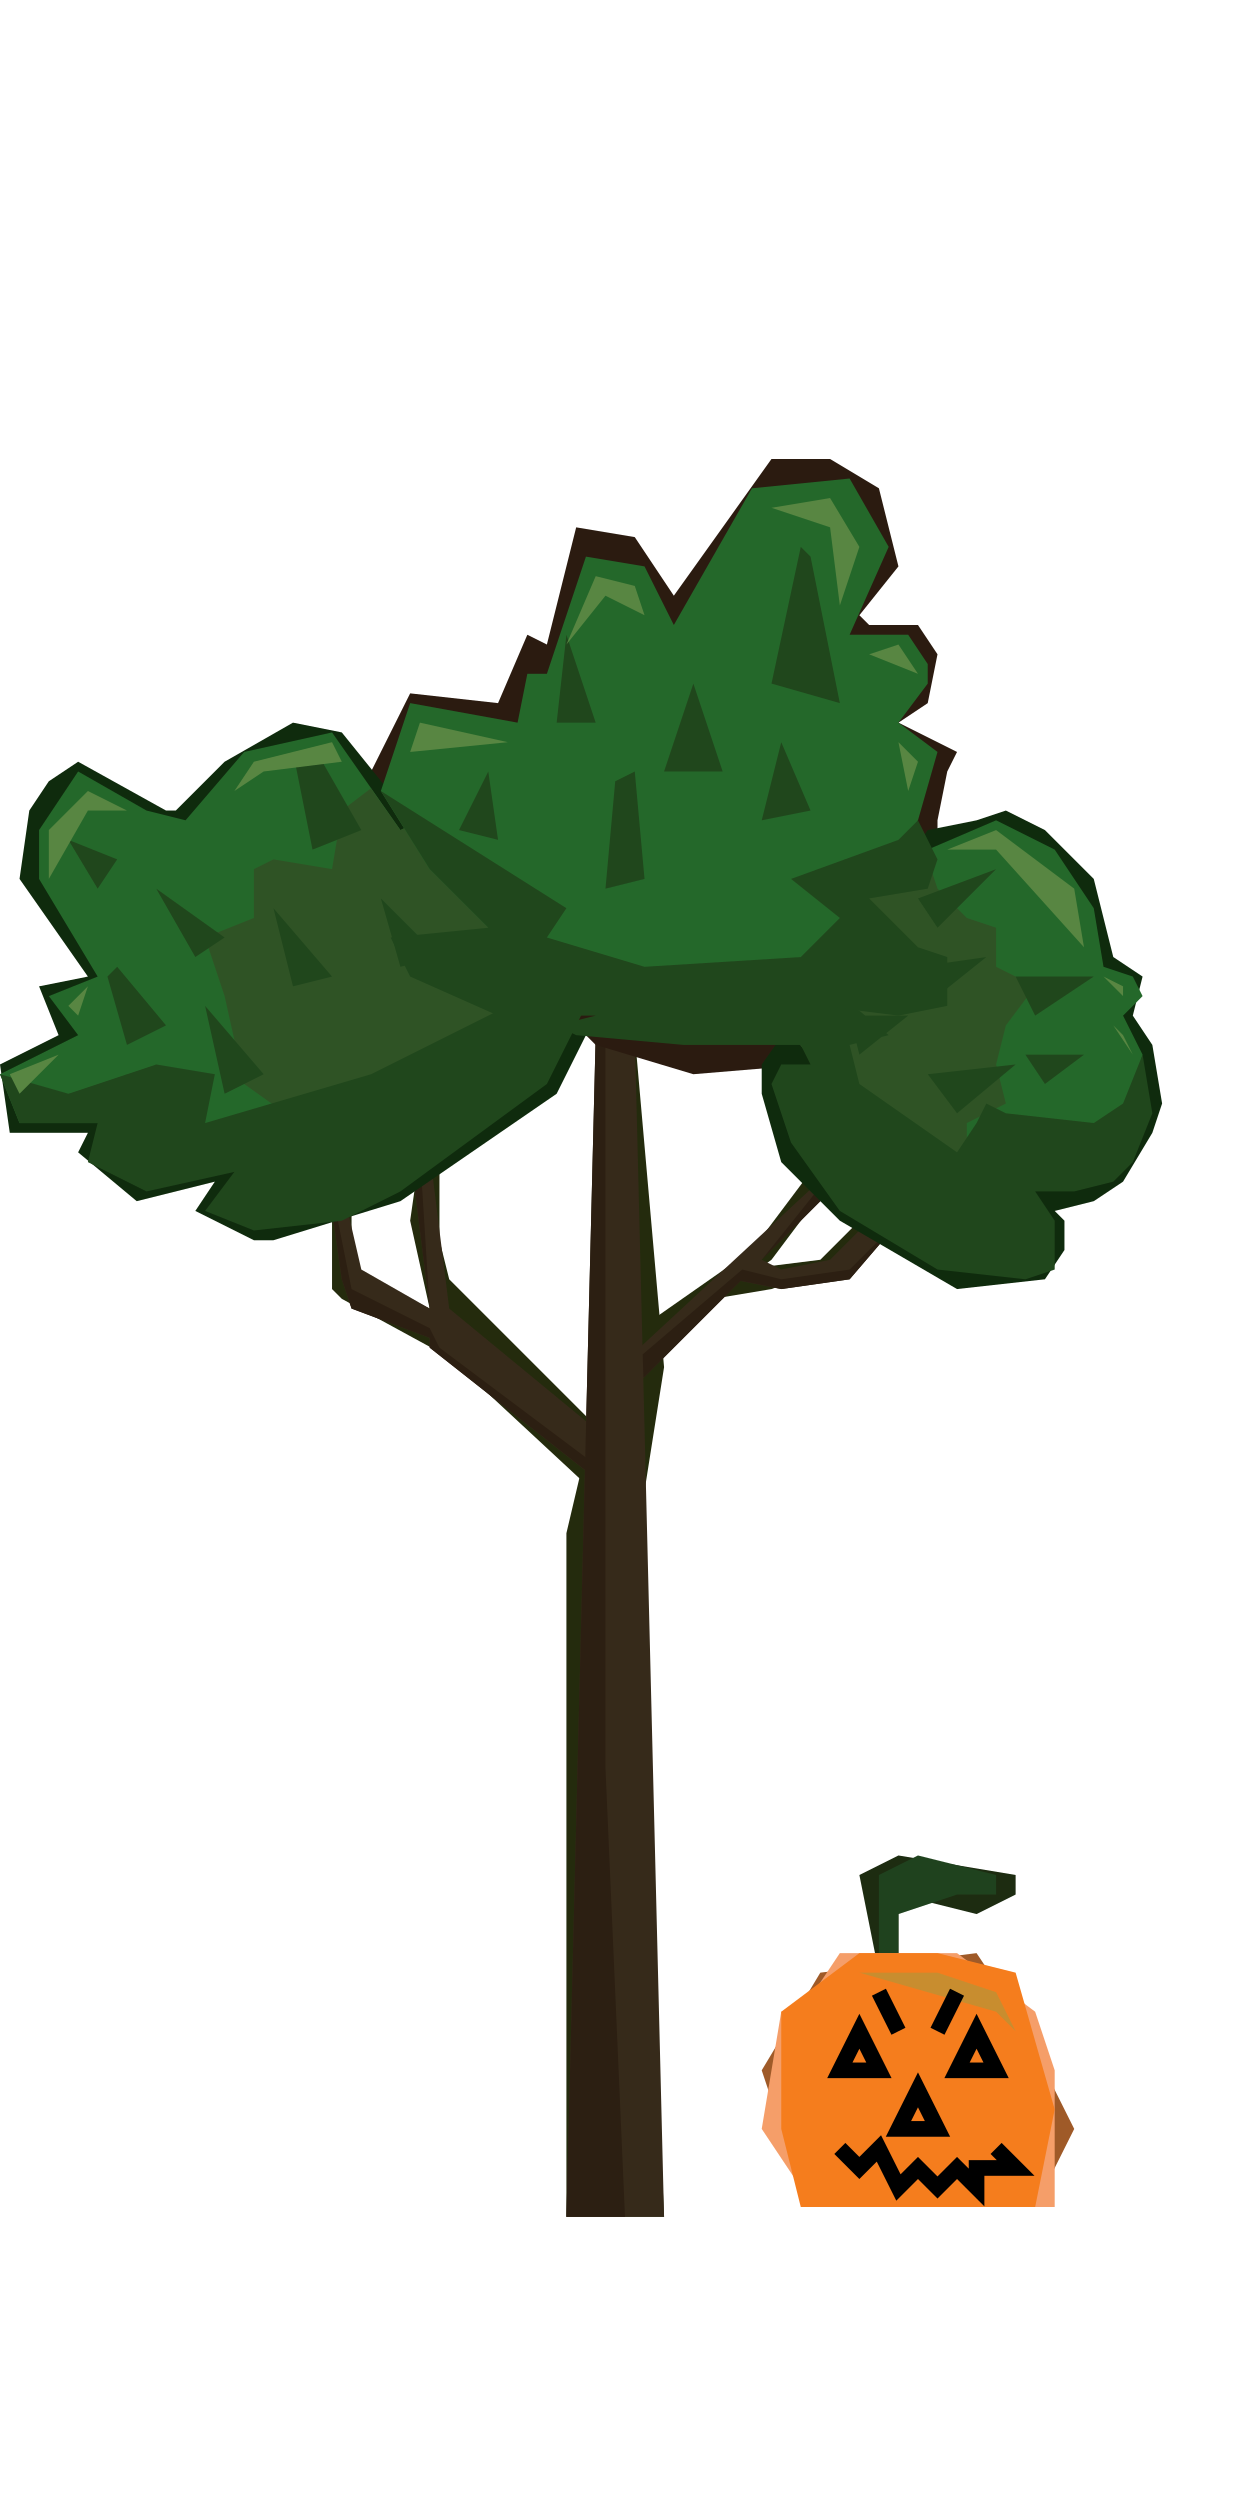
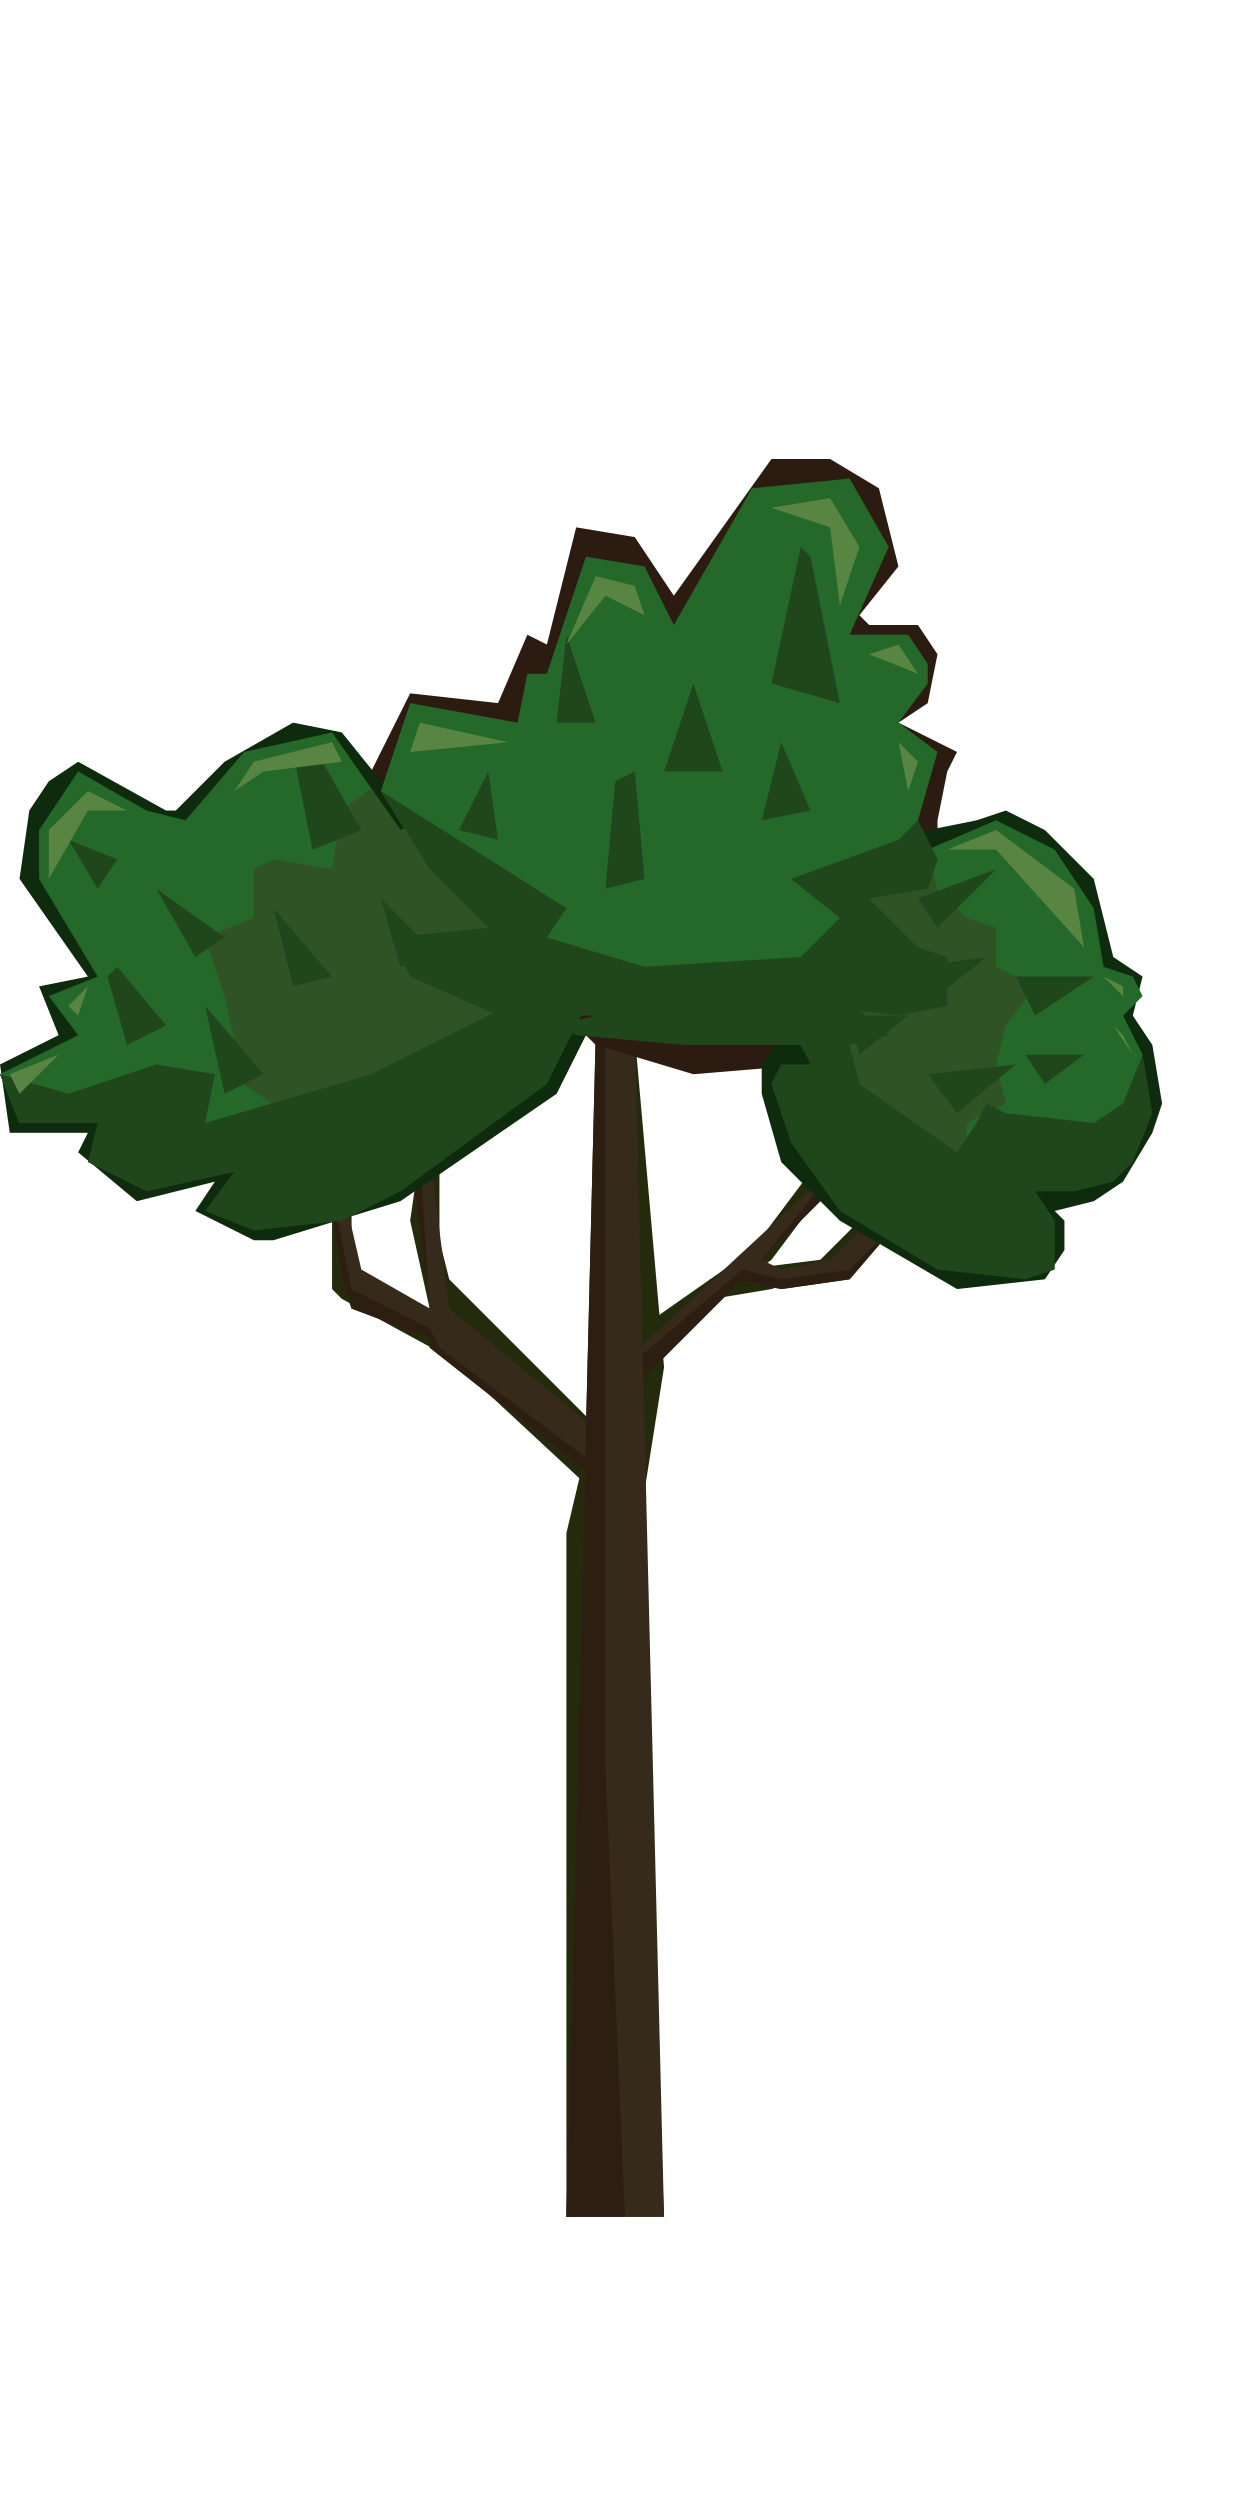
<svg xmlns="http://www.w3.org/2000/svg" width="16" height="32">
  <g>
    <path d="M7.25 28.375l0-8.75.5-2.125-.125-4.25.5 0 .375 4.25-.375 2.375.375 8.5M9.125 16.625l.75-.125 1-.375.25-.375-.125-.125-.5.5-1 .125" fill="#242B0D" />
    <path fill="#242B0D" d="M7.5 19l-1.75-1.625-1.375-.75-.125-.125 0-1.25.25 0 0 1 1 .5-.25-1.125.125-.875.25-.125 0 1.25.125.5 1.875 1.875M8.375 16.875l1.25-.875.75-1 .25.125-.75 1-1.375 1" />
    <path d="M7.25 28.375l.375-15.125.5 0 .375 15.125M9.75 16.125l.25.125.625-.125.75-.75.25.125-.75.875-.875.125-.625-.125" fill="#362A1A" />
    <path fill="#362A1A" d="M8.125 17.75l2.625-2.625 0-.25-2.562 2.375M7.875 18.5l-2.125-1.75-.25-2-.25 0 .25 2-.875-.5-.375-1.625-.125 0 .25 1.75.125.375 1 .375 0 .125 2.375 1.875" />
    <path d="M7.25 28.375l.75 0-.25-5.75 0-9.375-.125 0" fill="#2C1F12" />
    <path d="M7.621 18.922l-2.121-1.672 0-.125-1-.375-.125-.375-.25-1.75.375 1.875 1 .5.125.25 2 1.5M5.25 14.75l.25 2-.125-2M8.236 17.638l-.01-.302 1.274-1.086.5.125.875-.125.75-.75-.75.875-.875.125-.52-.105M10.75 15.125l-1 1 1-1.25" fill="#2C1F12" />
  </g>
  <path class="ftreeDark" fill="#2B1B10" d="M7.375 13.125l-1.25 0-1-.5-.25-.5 1.25-.125-1-.875-.375-1.25.5-1 1.125.125.375-.875.25.125.375-1.5.75.125.5.75 1.25-1.75.75 0 .625.375.25 1-.5.625.125.125.625 0 .25.375-.125.625-.375.25.75.375-.125.25-.125.625 0 .5.125.25-.25.25-.625.25.75.375.375.25-.125.5-.5.25-.625 0-.5 0 .625.25-.125.125-.75.125-1.5.125-1.25-.375" />
  <path class="ftreeDark" fill="#0F2B0D" d="M7.5 13.25l-.375.75-2 1.375-1.625.5-.25 0-.75-.375.25-.375-1 .25-.75-.625.125-.25-1 0-.125-.875.75-.375-.25-.625.625-.125-.875-1.25.125-.875.25-.375.375-.25 1.125.625.125 0 .625-.625.875-.5.625.125" />
  <path class="ftreeDark" fill="#0F2B0D" d="M9.75 13.625l0 .375.25.875.75.75 1.5.875 1.125-.125.25-.375 0-.375-.125-.125.5-.125.375-.25.375-.625.125-.375-.125-.75-.25-.375.125-.5-.375-.25-.25-1-.625-.625-.5-.25-.375.125-.625.125" />
  <g>
    <path class="ftreeLight" fill="#24682A" d="M1.25 14.375l-1 0-.25-.625 1-.5-.375-.5.625-.25-.75-1.25 0-.625.5-.75.875.5.5.125.75-.875 1.125-.25.875 1.25.25-.125 1.875 2.125-4 2" />
    <path class="ftreeShadow2" d="M4.748 10.09l-.373.285-.125.75-.75-.125-.25.125 0 .625-.625.25.25.75.25 1.125L4 14.5 7.25 13l-1.875-2.5-.25.125" fill="#2F5325" />
    <path class="ftreeShadow" fill="#20471C" d="M0 13.75l.25.625 1 0-.125.5.75.375 1.125-.25-.375.5.625.25 1.125-.125.75-.375 1.875-1.375.5-1-1.25-.875.25.875-1.75.875-2.125.625.125-.625-.75-.125-1.125.375M1.625 13.375l-.25-.875.125-.125.625.75M1.25 11.375l-.375-.625.625.25M2.5 12.25l-.5-.875.875.625M2.875 14l-.25-1.125.75.875M3.75 12.625l-.25-1 .75.875M4 10.875l-.25-1.25.375.125.5.875M5.125 12.375l-.25-.875.75.75" />
  </g>
  <g>
    <path class="ftreeLight" fill="#24682A" d="M10.375 12.875l.625 1.5 1.375.875 1.125-.75.875 0 .25-1-.25-.5.25-.25-.125-.25-.375-.125-.125-.75-.5-.75-.75-.375-.875.375-1.125.5" />
    <path class="ftreeShadow2" d="M11.875 11l.125.375.375.375.375.125 0 .5.5.25-.375.5-.125.5.125.5-.5.25 0 .375-.75.25-2.875-3.375" fill="#2F5325" />
    <path class="ftreeShadow" fill="#20471C" d="M10 12.875l.375.75-.375 0-.125.25.25.75.625.875 1.25.75 1.125.125.375-.125 0-.625-.25-.375.5 0 .5-.125.25-.25.25-.625-.125-.75-.25.625-.375.25-1.125-.125-.25-.125-.125.25-.25.375-1.25-.875-.125-.5.5-.125-.75-.625M11.75 11.5l1-.375-.75.75M11.75 12.375l.875-.125-.625.5M13 12.5l1 0-.75.5M11.875 13.75l1.125-.125-.75.625M11 13.5l.625-.5-.75 0M13.125 13.5l.75 0-.5.375" />
  </g>
  <g>
    <path class="ftreeLight" fill="#24682A" d="M5.5 11.125l-.625-1 .375-1.125 1.375.25.125-.625.25 0 .5-1.5.75.125.375.75 1-1.75 1.25-.125.5.875-.5 1.125.75 0 .25.375 0 .25-.375.5.5.375-.25.875-.25.5-.75.25.5 1.25-4.25.125" />
    <path class="ftreeShadow" d="M4.875 10.125l.625 1 1.75.5M5.5 11.125l.75.75-1.25.125.25.5 1.125.5 1.25 0-.5.125.25.125 1.375.125 1.625 0 .625-.125 0-.125-.5-.25 1 .125.625-.125 0-.625-.375-.125-.625-.625.75-.125.125-.375-.25-.5-.25.25-1.375.5.625.5-.5.5-2 .125-1.25-.375.25-.375M5.875 10.625l.375-.75.125.875M7.125 9.25l.125-1.125.375 1.125M8.5 9.875l.375-1.125.375 1.125M9.875 8.75l.375-1.75.125.125.375 1.875M7.75 11.375l.125-1.375.25-.125.125 1.375M9.75 10.5l.25-1 .375.875" fill="#20471C" />
  </g>
  <path class="ftreeHl" d="M5.25 9.625l.125-.375 1.125.25M7.25 8.25l.375-.875.5.125.125.375-.5-.25M9.875 6.5l.75-.125.375.625-.25.75-.125-1M11.125 8.375l.375-.125.25.375M11.5 9.5l.25.25-.125.375M.25 14l-.125-.25.625-.25M.875 12.875l.25-.25-.125.375M.625 11.25l0-.625.5-.5.5.25-.5 0M3 10.125l.25-.375 1-.25.125.25-1 .125M12.125 10.875l.625-.25 1 .75.125.75-1.125-1.25M14.125 12.5l.25.125 0 .125M14.375 13.25l.125.25-.25-.375" fill="#588642" />
-   <g stroke-width=".2">
-     <path d="M11.25 25.25l-.25-1.25.5-.25 1.5.25 0 .25-.5.25-1-.25 0 1" fill="#1D2C11" />
-     <path d="M11.25 25.25l0-1.25.5-.25 1 .25 0 .25-.5 0-.75.25 0 1" fill="#1F421E" />
-     <path d="M10 27.25l.5 1 2.75 0 .5-1-.75-1.5-.5-.75-2 .25-.75 1.25Z" fill="#9F5A28" />
-     <path d="M9.75 27.25l.5.75.5.25 2.75 0 0-1.75-.25-.75-1-.75-1.5 0-.5.75-.25 0Z" fill="#F59E69" />
-     <path d="M10 27.25l.25 1 3 0 .25-1.25-.5-1.75-1-.25-1 0-1 .75Z" fill="#F57D1D" />
-     <path d="M11 25.25l1 0 .75.25.25.5-.25-.25" fill="#C88D2F" />
-     <path d="M11 26l-.25.5.5 0-.25-.5-.25.5m1.75-.5-.25.5.5 0-.25-.5-.25.5M11.5 27.25l.5 0-.25-.5-.25.5.25 0M10.75 27.5l.25.25.25-.25.25.5.25-.25.25.25.25-.25.25.25 0-.25.5 0-.25-.25M11.25 25.5l.25.5m.5 0 .25-.5" fill="#F57D1D" stroke="#000" />
-   </g>
</svg>
